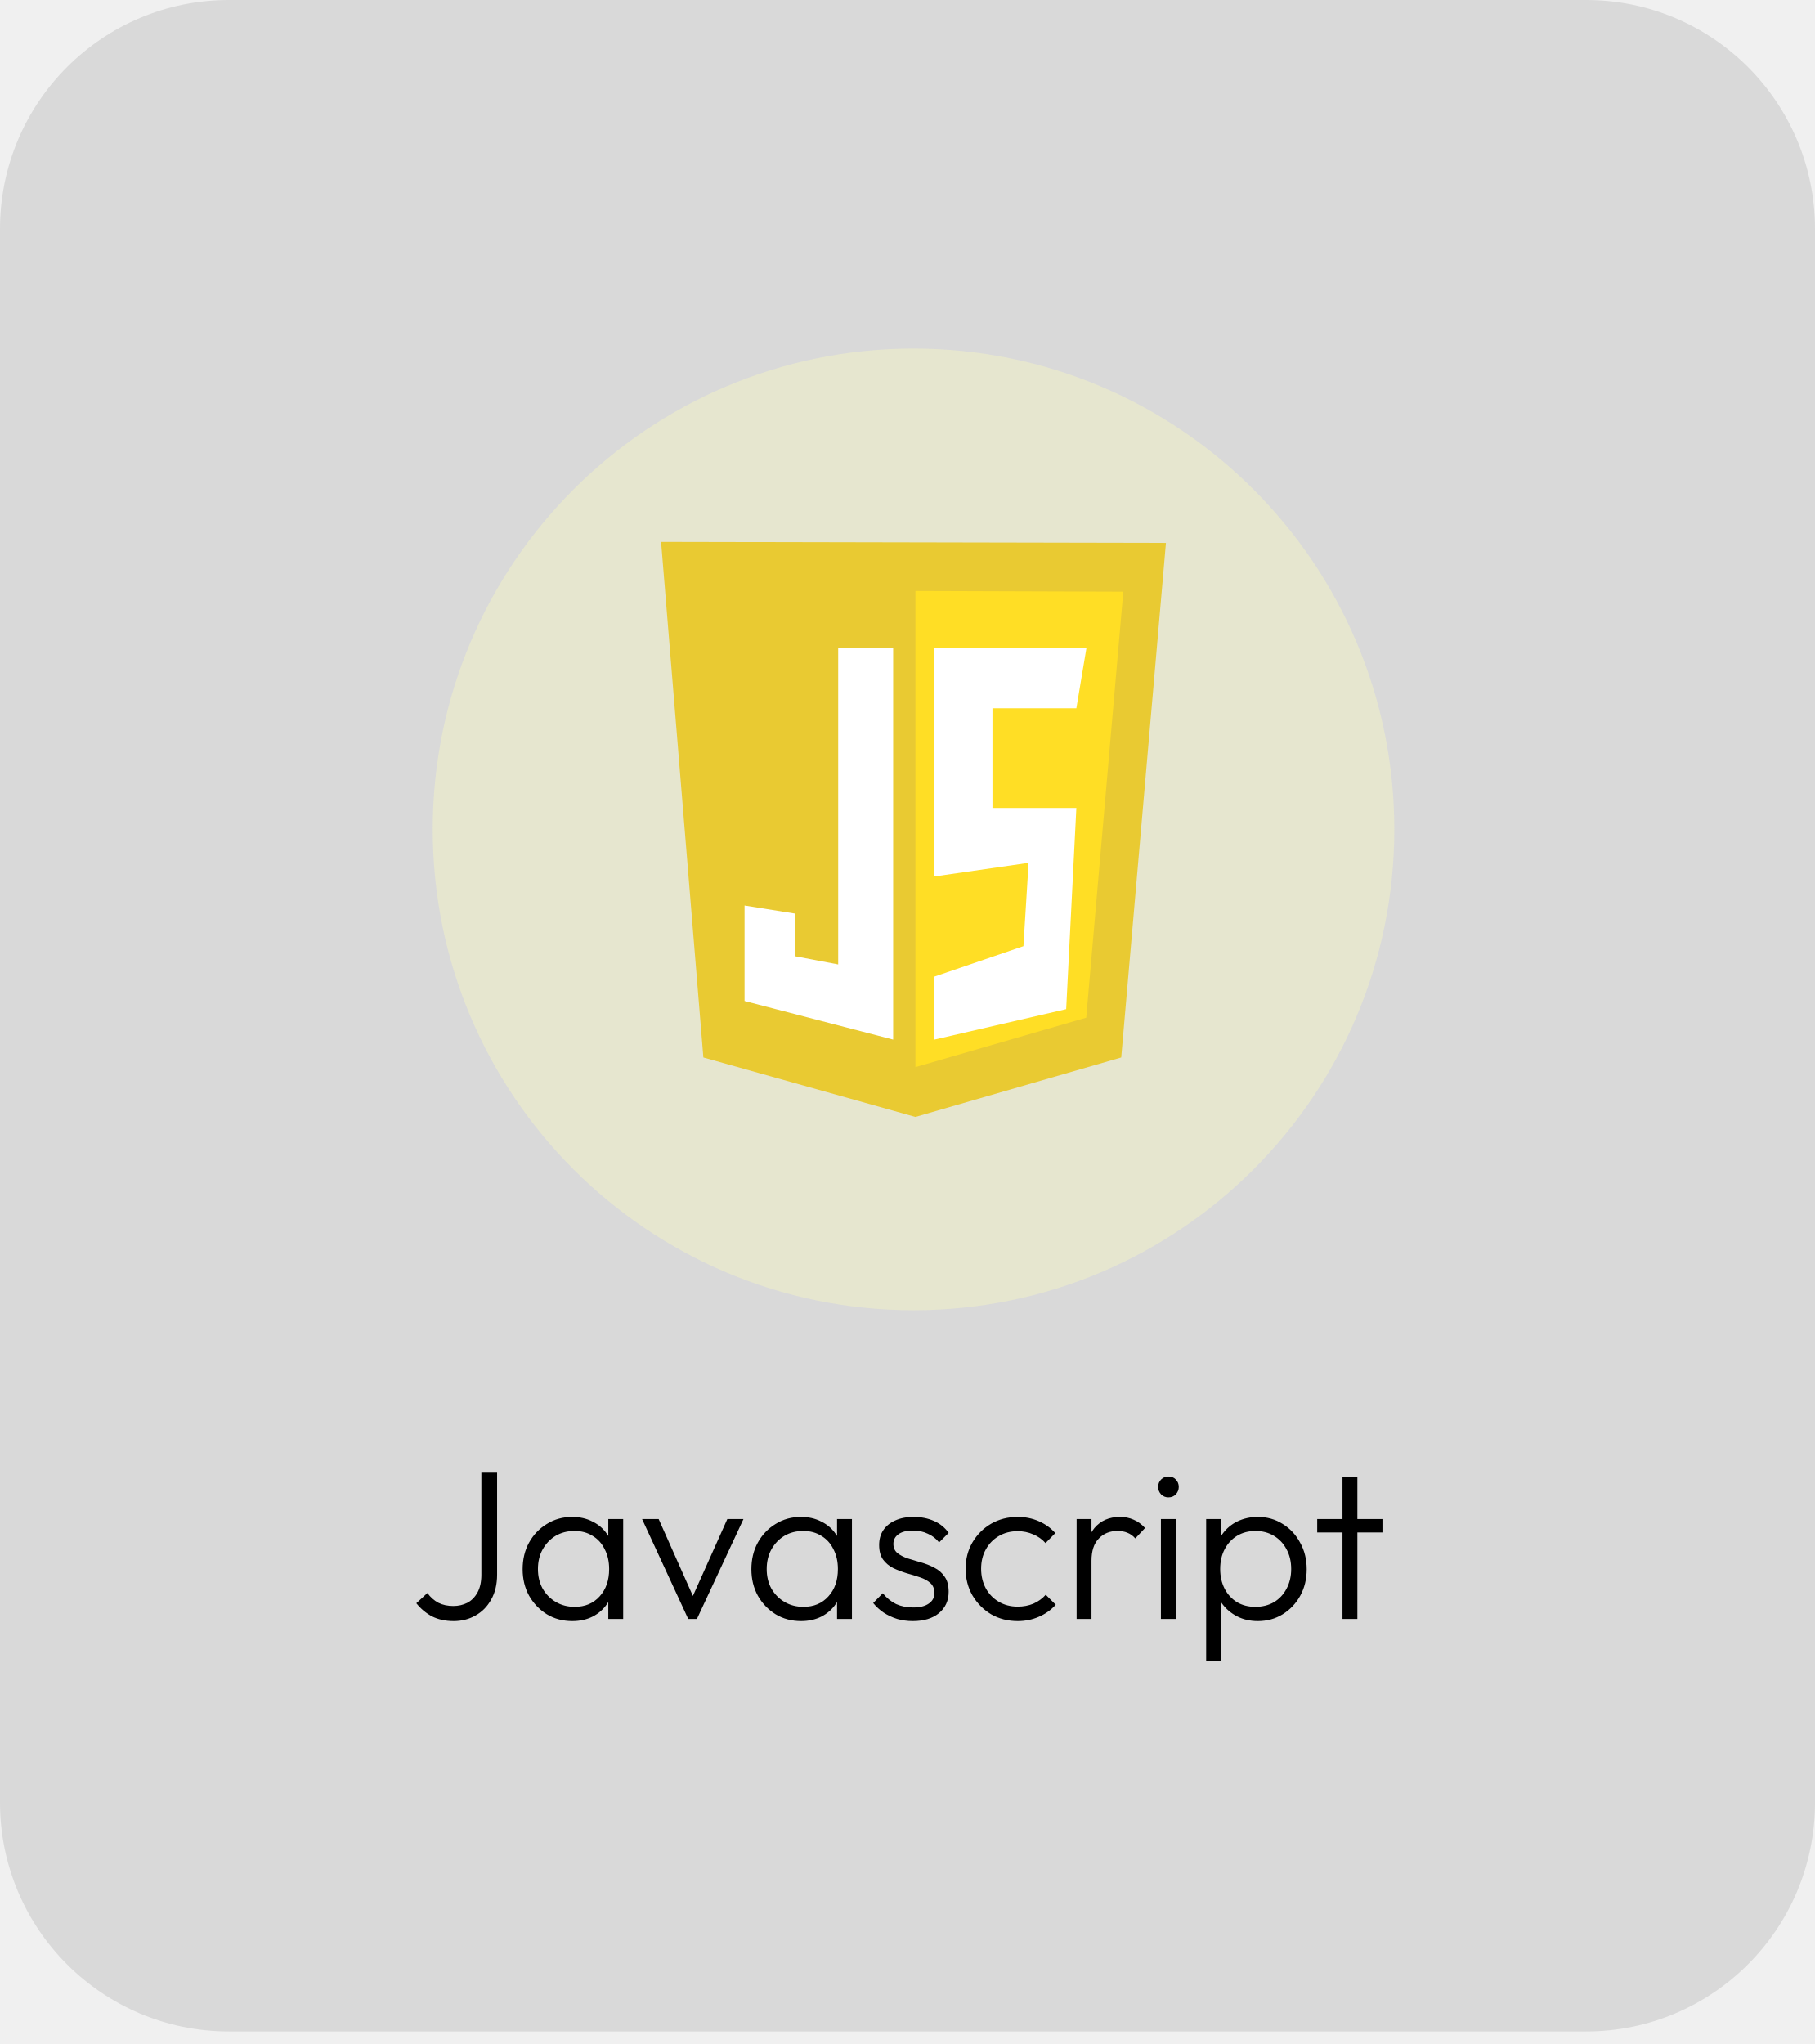
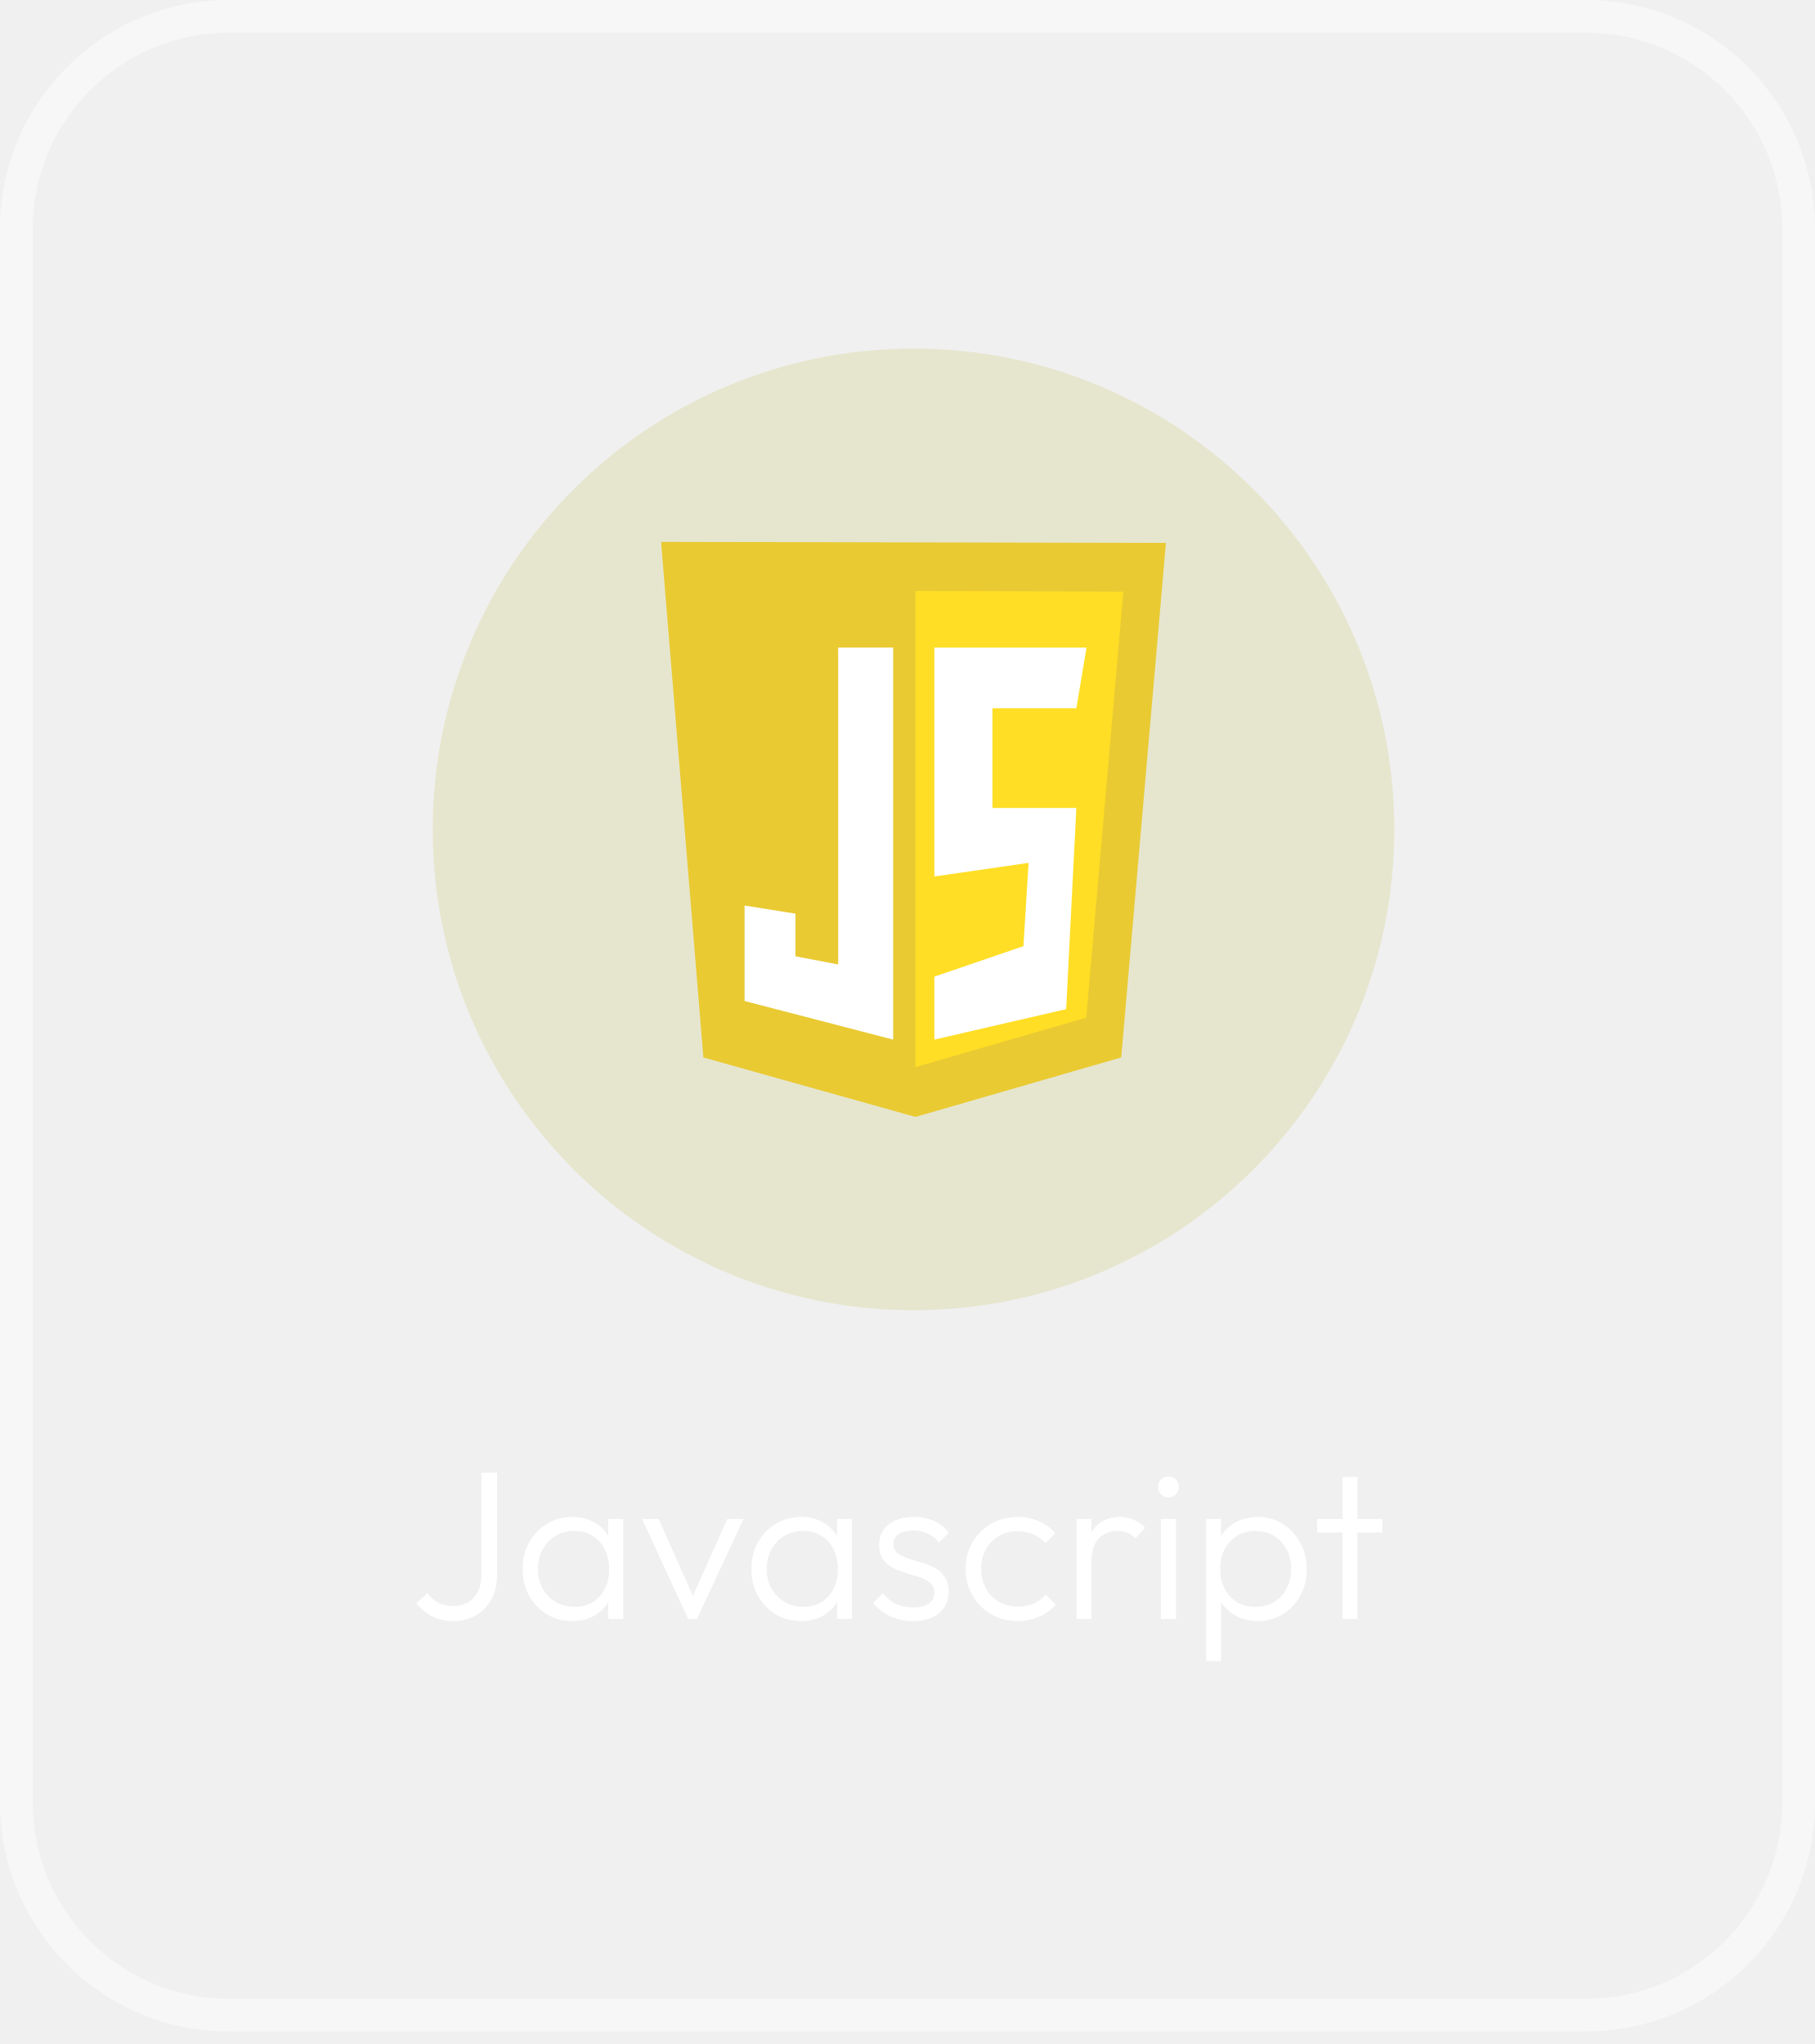
<svg xmlns="http://www.w3.org/2000/svg" width="111" height="125" viewBox="0 0 111 125" fill="none">
-   <rect width="111" height="124.232" rx="14" fill="#D9D9D9" />
+   <rect x="1" y="1" width="109" height="122.232" rx="13" stroke="white" stroke-opacity="0.48" stroke-width="2" />
  <rect x="26.464" y="21.318" width="58.808" height="58.808" rx="29.404" fill="#E6E6CF" />
-   <mask id="mask0_145_95" style="mask-type:luminance" maskUnits="userSpaceOnUse" x="26" y="21" width="60" height="60">
+   <mask id="mask0_222_38" style="mask-type:luminance" maskUnits="userSpaceOnUse" x="26" y="21" width="60" height="60">
    <rect x="26.464" y="21.318" width="58.808" height="58.808" rx="29.404" fill="white" />
  </mask>
-   <g mask="url(#mask0_145_95)">
+   <g mask="url(#mask0_222_38)">
</g>
-   <g clip-path="url(#clip0_145_95)">
+   <g clip-path="url(#clip0_222_38)">
    <path d="M43.016 64.668L40.43 33.139L71.305 33.202L68.571 64.668L55.984 68.305L43.016 64.668Z" fill="#E9CA32" />
    <path d="M55.984 65.26V36.141L68.698 36.184L66.431 62.236L55.984 65.26Z" fill="#FFDE25" />
    <path d="M54.623 39.599H51.261V58.98L48.647 58.483V55.874L45.535 55.377V61.216L54.623 63.577V39.599ZM57.144 39.599H66.449L65.827 43.313H60.696V49.409H65.827L65.204 61.713L57.144 63.577V59.725L62.59 57.862L62.905 52.768L57.144 53.6V39.599Z" fill="white" />
  </g>
-   <path d="M27.749 99.137C27.247 99.137 26.805 99.041 26.423 98.851C26.051 98.651 25.73 98.383 25.461 98.045L26.137 97.421C26.328 97.681 26.553 97.88 26.813 98.019C27.073 98.149 27.377 98.214 27.723 98.214C28.035 98.214 28.321 98.149 28.581 98.019C28.841 97.88 29.049 97.668 29.205 97.382C29.361 97.096 29.439 96.736 29.439 96.303V90.063H30.401V96.29C30.401 96.888 30.28 97.399 30.037 97.824C29.803 98.248 29.483 98.573 29.075 98.799C28.677 99.024 28.235 99.137 27.749 99.137ZM35.005 99.137C34.424 99.137 33.904 98.998 33.445 98.721C32.986 98.435 32.622 98.053 32.353 97.577C32.093 97.1 31.963 96.563 31.963 95.965C31.963 95.358 32.093 94.816 32.353 94.34C32.622 93.854 32.986 93.473 33.445 93.196C33.904 92.91 34.42 92.767 34.992 92.767C35.46 92.767 35.876 92.862 36.24 93.053C36.613 93.235 36.912 93.495 37.137 93.833C37.371 94.162 37.514 94.548 37.566 94.99V96.901C37.514 97.343 37.371 97.733 37.137 98.071C36.912 98.409 36.613 98.673 36.24 98.864C35.876 99.046 35.464 99.137 35.005 99.137ZM35.148 98.266C35.781 98.266 36.288 98.053 36.669 97.629C37.059 97.204 37.254 96.645 37.254 95.952C37.254 95.492 37.163 95.089 36.981 94.743C36.808 94.387 36.561 94.114 36.24 93.924C35.928 93.724 35.56 93.625 35.135 93.625C34.702 93.625 34.316 93.724 33.978 93.924C33.649 94.123 33.384 94.4 33.185 94.756C32.994 95.102 32.899 95.501 32.899 95.952C32.899 96.402 32.994 96.801 33.185 97.148C33.384 97.494 33.653 97.767 33.991 97.967C34.329 98.166 34.715 98.266 35.148 98.266ZM37.202 99.007V97.369L37.384 95.861L37.202 94.392V92.897H38.112V99.007H37.202ZM42.089 99.007L39.268 92.897H40.282L42.661 98.24H42.089L44.481 92.897H45.469L42.622 99.007H42.089ZM48.995 99.137C48.414 99.137 47.895 98.998 47.435 98.721C46.976 98.435 46.612 98.053 46.343 97.577C46.083 97.1 45.953 96.563 45.953 95.965C45.953 95.358 46.083 94.816 46.343 94.34C46.612 93.854 46.976 93.473 47.435 93.196C47.895 92.91 48.41 92.767 48.982 92.767C49.45 92.767 49.866 92.862 50.23 93.053C50.603 93.235 50.902 93.495 51.127 93.833C51.361 94.162 51.504 94.548 51.556 94.99V96.901C51.504 97.343 51.361 97.733 51.127 98.071C50.902 98.409 50.603 98.673 50.23 98.864C49.866 99.046 49.455 99.137 48.995 99.137ZM49.138 98.266C49.771 98.266 50.278 98.053 50.659 97.629C51.049 97.204 51.244 96.645 51.244 95.952C51.244 95.492 51.153 95.089 50.971 94.743C50.798 94.387 50.551 94.114 50.23 93.924C49.918 93.724 49.55 93.625 49.125 93.625C48.692 93.625 48.306 93.724 47.968 93.924C47.639 94.123 47.374 94.4 47.175 94.756C46.984 95.102 46.889 95.501 46.889 95.952C46.889 96.402 46.984 96.801 47.175 97.148C47.374 97.494 47.643 97.767 47.981 97.967C48.319 98.166 48.705 98.266 49.138 98.266ZM51.192 99.007V97.369L51.374 95.861L51.192 94.392V92.897H52.102V99.007H51.192ZM55.82 99.137C55.49 99.137 55.174 99.093 54.871 99.007C54.567 98.911 54.29 98.781 54.039 98.617C53.796 98.452 53.584 98.257 53.402 98.032L53.987 97.434C54.229 97.728 54.502 97.949 54.806 98.097C55.118 98.235 55.464 98.305 55.846 98.305C56.253 98.305 56.569 98.227 56.795 98.071C57.029 97.915 57.146 97.698 57.146 97.421C57.146 97.161 57.063 96.957 56.899 96.81C56.734 96.662 56.522 96.545 56.262 96.459C56.01 96.372 55.742 96.29 55.456 96.212C55.17 96.125 54.897 96.021 54.637 95.9C54.377 95.77 54.164 95.592 54 95.367C53.844 95.141 53.766 94.847 53.766 94.483C53.766 94.136 53.848 93.837 54.013 93.586C54.186 93.326 54.429 93.126 54.741 92.988C55.061 92.84 55.438 92.767 55.872 92.767C56.331 92.767 56.747 92.849 57.12 93.014C57.492 93.178 57.791 93.421 58.017 93.742L57.432 94.327C57.25 94.093 57.02 93.915 56.743 93.794C56.474 93.664 56.171 93.599 55.833 93.599C55.443 93.599 55.144 93.677 54.936 93.833C54.736 93.98 54.637 94.175 54.637 94.418C54.637 94.652 54.719 94.838 54.884 94.977C55.048 95.107 55.256 95.215 55.508 95.302C55.768 95.38 56.041 95.462 56.327 95.549C56.613 95.627 56.886 95.735 57.146 95.874C57.406 96.004 57.614 96.186 57.77 96.42C57.934 96.645 58.017 96.953 58.017 97.343C58.017 97.889 57.817 98.326 57.419 98.656C57.029 98.976 56.496 99.137 55.82 99.137ZM62.239 99.137C61.641 99.137 61.1 98.998 60.614 98.721C60.138 98.435 59.756 98.049 59.47 97.564C59.193 97.078 59.054 96.537 59.054 95.939C59.054 95.341 59.193 94.803 59.47 94.327C59.756 93.841 60.138 93.46 60.614 93.183C61.1 92.905 61.641 92.767 62.239 92.767C62.699 92.767 63.128 92.853 63.526 93.027C63.925 93.2 64.263 93.443 64.54 93.755L63.942 94.366C63.734 94.132 63.483 93.954 63.188 93.833C62.894 93.703 62.577 93.638 62.239 93.638C61.806 93.638 61.42 93.737 61.082 93.937C60.744 94.136 60.48 94.409 60.289 94.756C60.099 95.094 60.003 95.488 60.003 95.939C60.003 96.381 60.099 96.779 60.289 97.135C60.48 97.481 60.744 97.754 61.082 97.954C61.42 98.153 61.806 98.253 62.239 98.253C62.586 98.253 62.907 98.192 63.201 98.071C63.496 97.941 63.747 97.759 63.955 97.525L64.566 98.136C64.28 98.456 63.934 98.703 63.526 98.877C63.128 99.05 62.699 99.137 62.239 99.137ZM65.843 99.007V92.897H66.753V99.007H65.843ZM66.753 95.445L66.376 95.276C66.376 94.504 66.562 93.893 66.935 93.443C67.317 92.992 67.837 92.767 68.495 92.767C68.799 92.767 69.076 92.823 69.327 92.936C69.579 93.04 69.812 93.209 70.029 93.443L69.431 94.08C69.284 93.915 69.119 93.798 68.937 93.729C68.764 93.659 68.564 93.625 68.339 93.625C67.871 93.625 67.49 93.781 67.195 94.093C66.9 94.396 66.753 94.847 66.753 95.445ZM70.998 99.007V92.897H71.921V99.007H70.998ZM71.453 91.571C71.279 91.571 71.132 91.51 71.01 91.389C70.889 91.259 70.829 91.107 70.829 90.934C70.829 90.752 70.889 90.6 71.01 90.479C71.132 90.357 71.279 90.297 71.453 90.297C71.643 90.297 71.795 90.357 71.907 90.479C72.029 90.6 72.09 90.752 72.09 90.934C72.09 91.107 72.029 91.259 71.907 91.389C71.795 91.51 71.643 91.571 71.453 91.571ZM76.924 99.137C76.456 99.137 76.036 99.041 75.663 98.851C75.29 98.66 74.983 98.4 74.74 98.071C74.506 97.733 74.363 97.343 74.311 96.901V94.99C74.363 94.539 74.51 94.149 74.753 93.82C74.996 93.482 75.303 93.222 75.676 93.04C76.057 92.858 76.473 92.767 76.924 92.767C77.487 92.767 77.994 92.91 78.445 93.196C78.896 93.473 79.251 93.854 79.511 94.34C79.78 94.816 79.914 95.358 79.914 95.965C79.914 96.563 79.784 97.1 79.524 97.577C79.264 98.053 78.904 98.435 78.445 98.721C77.994 98.998 77.487 99.137 76.924 99.137ZM76.768 98.266C77.201 98.266 77.583 98.17 77.912 97.98C78.241 97.78 78.497 97.507 78.679 97.161C78.87 96.805 78.965 96.402 78.965 95.952C78.965 95.492 78.87 95.089 78.679 94.743C78.497 94.396 78.241 94.123 77.912 93.924C77.583 93.724 77.206 93.625 76.781 93.625C76.356 93.625 75.979 93.724 75.65 93.924C75.329 94.123 75.078 94.396 74.896 94.743C74.714 95.089 74.623 95.492 74.623 95.952C74.623 96.402 74.714 96.805 74.896 97.161C75.078 97.507 75.329 97.78 75.65 97.98C75.971 98.17 76.343 98.266 76.768 98.266ZM73.765 101.581V92.897H74.675V94.457L74.493 95.939L74.675 97.434V101.581H73.765ZM82.103 99.007V90.323H83.013V99.007H82.103ZM80.556 93.716V92.897H84.547V93.716H80.556Z" fill="black" />
+   <path d="M27.749 99.137C27.247 99.137 26.805 99.041 26.423 98.851C26.051 98.651 25.73 98.383 25.461 98.045L26.137 97.421C26.328 97.681 26.553 97.88 26.813 98.019C27.073 98.149 27.377 98.214 27.723 98.214C28.035 98.214 28.321 98.149 28.581 98.019C28.841 97.88 29.049 97.668 29.205 97.382C29.361 97.096 29.439 96.736 29.439 96.303V90.063H30.401V96.29C30.401 96.888 30.28 97.399 30.037 97.824C29.803 98.248 29.483 98.573 29.075 98.799C28.677 99.024 28.235 99.137 27.749 99.137ZM35.005 99.137C34.424 99.137 33.904 98.998 33.445 98.721C32.986 98.435 32.622 98.053 32.353 97.577C32.093 97.1 31.963 96.563 31.963 95.965C31.963 95.358 32.093 94.816 32.353 94.34C32.622 93.854 32.986 93.473 33.445 93.196C33.904 92.91 34.42 92.767 34.992 92.767C35.46 92.767 35.876 92.862 36.24 93.053C36.613 93.235 36.912 93.495 37.137 93.833C37.371 94.162 37.514 94.548 37.566 94.99V96.901C37.514 97.343 37.371 97.733 37.137 98.071C36.912 98.409 36.613 98.673 36.24 98.864C35.876 99.046 35.464 99.137 35.005 99.137ZM35.148 98.266C35.781 98.266 36.288 98.053 36.669 97.629C37.059 97.204 37.254 96.645 37.254 95.952C37.254 95.492 37.163 95.089 36.981 94.743C36.808 94.387 36.561 94.114 36.24 93.924C35.928 93.724 35.56 93.625 35.135 93.625C34.702 93.625 34.316 93.724 33.978 93.924C33.649 94.123 33.384 94.4 33.185 94.756C32.994 95.102 32.899 95.501 32.899 95.952C32.899 96.402 32.994 96.801 33.185 97.148C33.384 97.494 33.653 97.767 33.991 97.967C34.329 98.166 34.715 98.266 35.148 98.266ZM37.202 99.007V97.369L37.384 95.861L37.202 94.392V92.897H38.112V99.007H37.202ZM42.089 99.007L39.268 92.897H40.282L42.661 98.24H42.089L44.481 92.897H45.469L42.622 99.007H42.089ZM48.995 99.137C48.414 99.137 47.895 98.998 47.435 98.721C46.976 98.435 46.612 98.053 46.343 97.577C46.083 97.1 45.953 96.563 45.953 95.965C45.953 95.358 46.083 94.816 46.343 94.34C46.612 93.854 46.976 93.473 47.435 93.196C47.895 92.91 48.41 92.767 48.982 92.767C49.45 92.767 49.866 92.862 50.23 93.053C50.603 93.235 50.902 93.495 51.127 93.833C51.361 94.162 51.504 94.548 51.556 94.99V96.901C51.504 97.343 51.361 97.733 51.127 98.071C50.902 98.409 50.603 98.673 50.23 98.864C49.866 99.046 49.455 99.137 48.995 99.137ZM49.138 98.266C49.771 98.266 50.278 98.053 50.659 97.629C51.049 97.204 51.244 96.645 51.244 95.952C51.244 95.492 51.153 95.089 50.971 94.743C50.798 94.387 50.551 94.114 50.23 93.924C49.918 93.724 49.55 93.625 49.125 93.625C48.692 93.625 48.306 93.724 47.968 93.924C47.639 94.123 47.374 94.4 47.175 94.756C46.984 95.102 46.889 95.501 46.889 95.952C46.889 96.402 46.984 96.801 47.175 97.148C47.374 97.494 47.643 97.767 47.981 97.967C48.319 98.166 48.705 98.266 49.138 98.266ZM51.192 99.007V97.369L51.374 95.861L51.192 94.392V92.897H52.102V99.007H51.192ZM55.82 99.137C55.49 99.137 55.174 99.093 54.871 99.007C54.567 98.911 54.29 98.781 54.039 98.617C53.796 98.452 53.584 98.257 53.402 98.032L53.987 97.434C54.229 97.728 54.502 97.949 54.806 98.097C55.118 98.235 55.464 98.305 55.846 98.305C56.253 98.305 56.569 98.227 56.795 98.071C57.029 97.915 57.146 97.698 57.146 97.421C57.146 97.161 57.063 96.957 56.899 96.81C56.734 96.662 56.522 96.545 56.262 96.459C56.01 96.372 55.742 96.29 55.456 96.212C55.17 96.125 54.897 96.021 54.637 95.9C54.377 95.77 54.164 95.592 54 95.367C53.844 95.141 53.766 94.847 53.766 94.483C53.766 94.136 53.848 93.837 54.013 93.586C54.186 93.326 54.429 93.126 54.741 92.988C55.061 92.84 55.438 92.767 55.872 92.767C56.331 92.767 56.747 92.849 57.12 93.014C57.492 93.178 57.791 93.421 58.017 93.742L57.432 94.327C57.25 94.093 57.02 93.915 56.743 93.794C56.474 93.664 56.171 93.599 55.833 93.599C55.443 93.599 55.144 93.677 54.936 93.833C54.736 93.98 54.637 94.175 54.637 94.418C54.637 94.652 54.719 94.838 54.884 94.977C55.048 95.107 55.256 95.215 55.508 95.302C55.768 95.38 56.041 95.462 56.327 95.549C56.613 95.627 56.886 95.735 57.146 95.874C57.406 96.004 57.614 96.186 57.77 96.42C57.934 96.645 58.017 96.953 58.017 97.343C58.017 97.889 57.817 98.326 57.419 98.656C57.029 98.976 56.496 99.137 55.82 99.137ZM62.239 99.137C61.641 99.137 61.1 98.998 60.614 98.721C60.138 98.435 59.756 98.049 59.47 97.564C59.193 97.078 59.054 96.537 59.054 95.939C59.054 95.341 59.193 94.803 59.47 94.327C59.756 93.841 60.138 93.46 60.614 93.183C61.1 92.905 61.641 92.767 62.239 92.767C62.699 92.767 63.128 92.853 63.526 93.027C63.925 93.2 64.263 93.443 64.54 93.755L63.942 94.366C63.734 94.132 63.483 93.954 63.188 93.833C62.894 93.703 62.577 93.638 62.239 93.638C61.806 93.638 61.42 93.737 61.082 93.937C60.744 94.136 60.48 94.409 60.289 94.756C60.099 95.094 60.003 95.488 60.003 95.939C60.003 96.381 60.099 96.779 60.289 97.135C60.48 97.481 60.744 97.754 61.082 97.954C61.42 98.153 61.806 98.253 62.239 98.253C62.586 98.253 62.907 98.192 63.201 98.071C63.496 97.941 63.747 97.759 63.955 97.525L64.566 98.136C64.28 98.456 63.934 98.703 63.526 98.877C63.128 99.05 62.699 99.137 62.239 99.137ZM65.843 99.007V92.897H66.753V99.007H65.843ZM66.753 95.445L66.376 95.276C66.376 94.504 66.562 93.893 66.935 93.443C67.317 92.992 67.837 92.767 68.495 92.767C68.799 92.767 69.076 92.823 69.327 92.936C69.579 93.04 69.812 93.209 70.029 93.443L69.431 94.08C69.284 93.915 69.119 93.798 68.937 93.729C68.764 93.659 68.564 93.625 68.339 93.625C67.871 93.625 67.49 93.781 67.195 94.093C66.9 94.396 66.753 94.847 66.753 95.445ZM70.998 99.007V92.897H71.921V99.007H70.998ZM71.453 91.571C71.279 91.571 71.132 91.51 71.01 91.389C70.889 91.259 70.829 91.107 70.829 90.934C70.829 90.752 70.889 90.6 71.01 90.479C71.132 90.357 71.279 90.297 71.453 90.297C71.643 90.297 71.795 90.357 71.907 90.479C72.029 90.6 72.09 90.752 72.09 90.934C72.09 91.107 72.029 91.259 71.907 91.389C71.795 91.51 71.643 91.571 71.453 91.571ZM76.924 99.137C76.456 99.137 76.036 99.041 75.663 98.851C75.29 98.66 74.983 98.4 74.74 98.071C74.506 97.733 74.363 97.343 74.311 96.901V94.99C74.363 94.539 74.51 94.149 74.753 93.82C74.996 93.482 75.303 93.222 75.676 93.04C76.057 92.858 76.473 92.767 76.924 92.767C77.487 92.767 77.994 92.91 78.445 93.196C78.896 93.473 79.251 93.854 79.511 94.34C79.78 94.816 79.914 95.358 79.914 95.965C79.914 96.563 79.784 97.1 79.524 97.577C79.264 98.053 78.904 98.435 78.445 98.721C77.994 98.998 77.487 99.137 76.924 99.137ZM76.768 98.266C77.201 98.266 77.583 98.17 77.912 97.98C78.241 97.78 78.497 97.507 78.679 97.161C78.87 96.805 78.965 96.402 78.965 95.952C78.965 95.492 78.87 95.089 78.679 94.743C78.497 94.396 78.241 94.123 77.912 93.924C77.583 93.724 77.206 93.625 76.781 93.625C76.356 93.625 75.979 93.724 75.65 93.924C75.329 94.123 75.078 94.396 74.896 94.743C74.714 95.089 74.623 95.492 74.623 95.952C74.623 96.402 74.714 96.805 74.896 97.161C75.078 97.507 75.329 97.78 75.65 97.98C75.971 98.17 76.343 98.266 76.768 98.266ZM73.765 101.581V92.897H74.675V94.457L74.493 95.939L74.675 97.434V101.581H73.765ZM82.103 99.007V90.323H83.013V99.007H82.103ZM80.556 93.716V92.897H84.547V93.716H80.556Z" fill="white" />
  <defs>
-     <clipPath id="clip0_145_95">
+     <clipPath id="clip0_222_38">
      <rect width="30.874" height="35.285" fill="white" transform="translate(40.4304 33.0796)" />
    </clipPath>
  </defs>
</svg>
